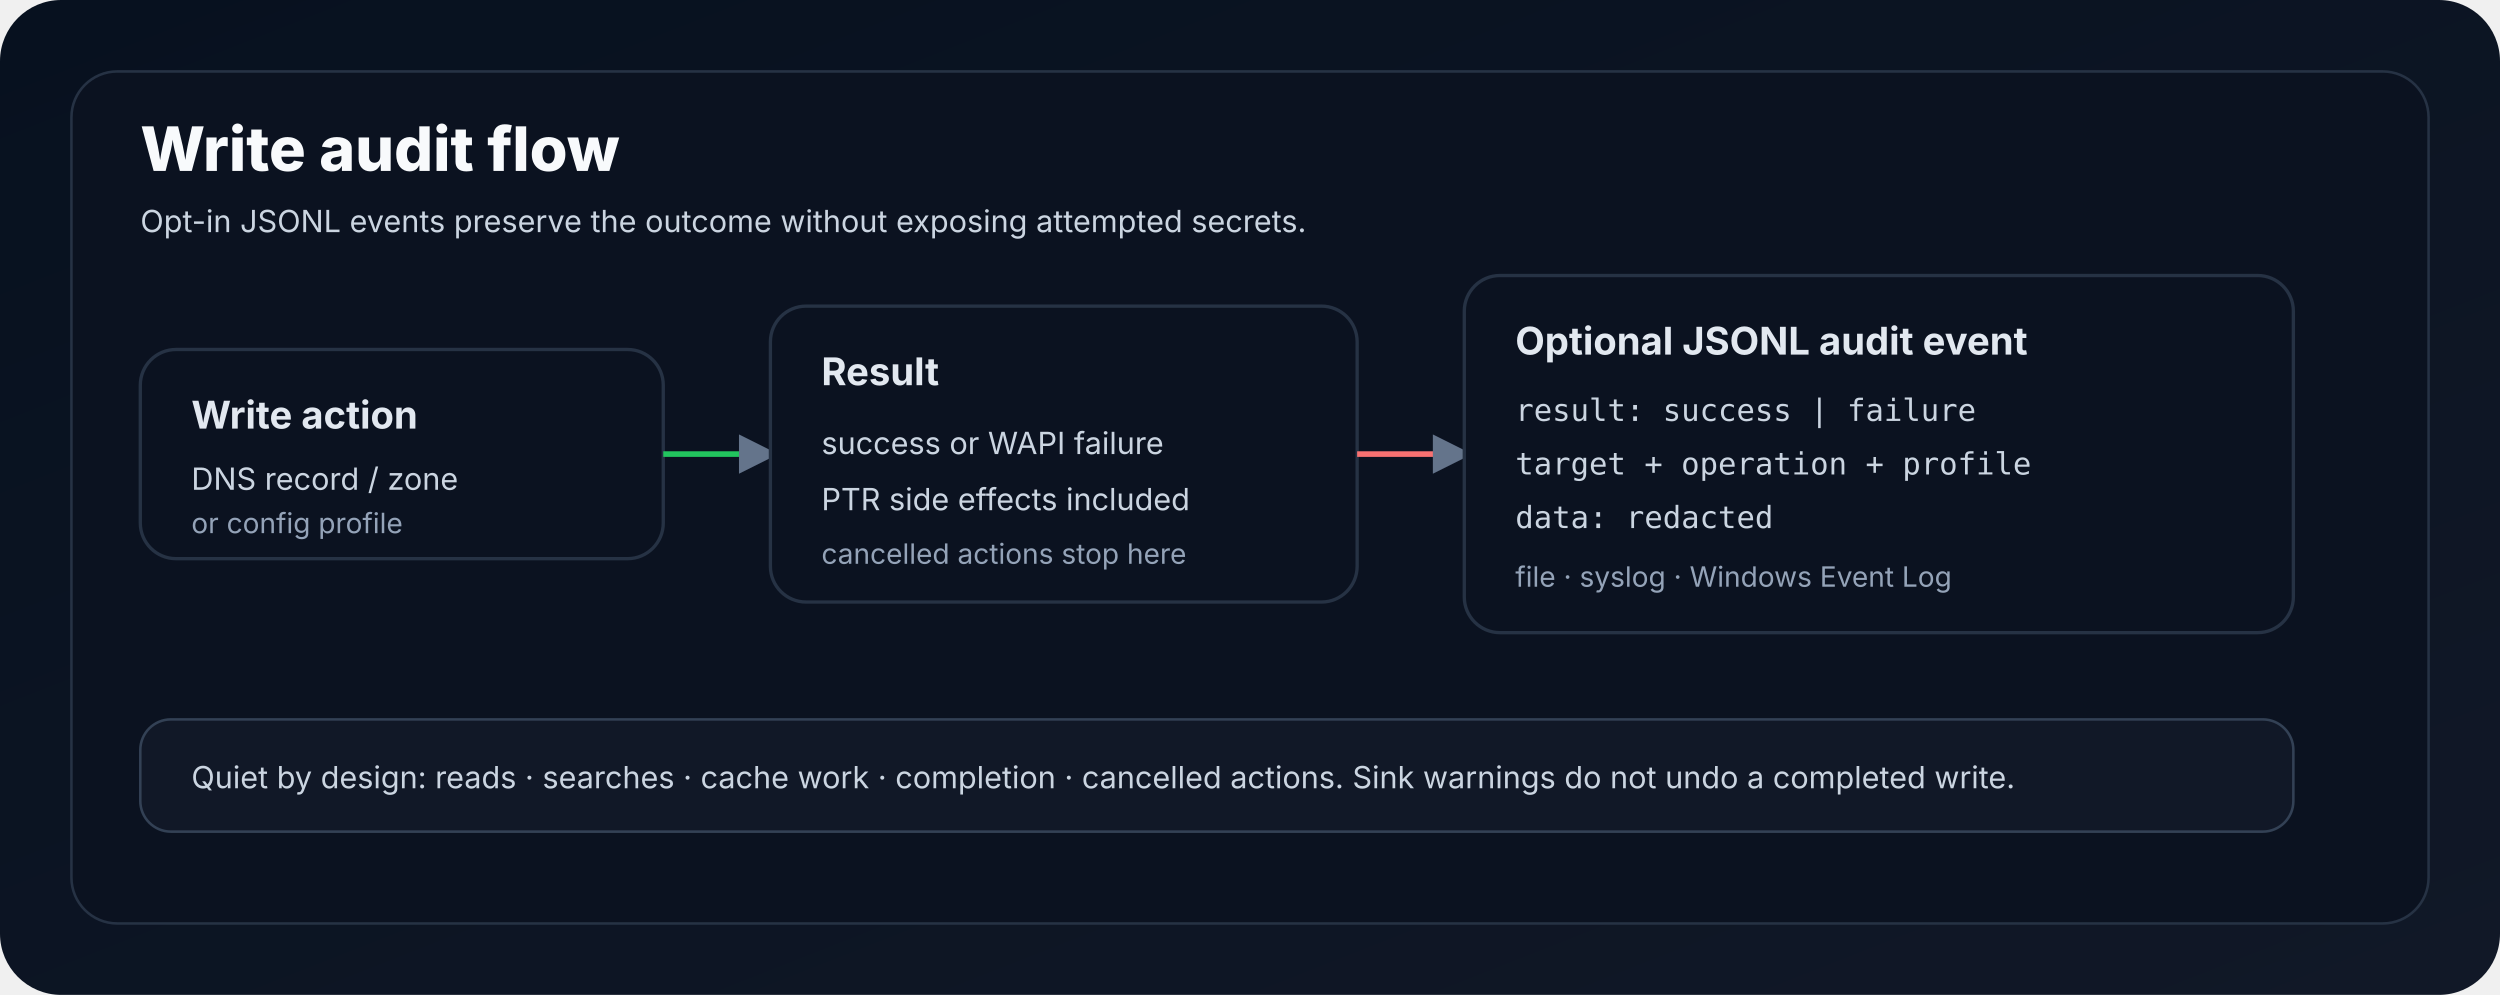
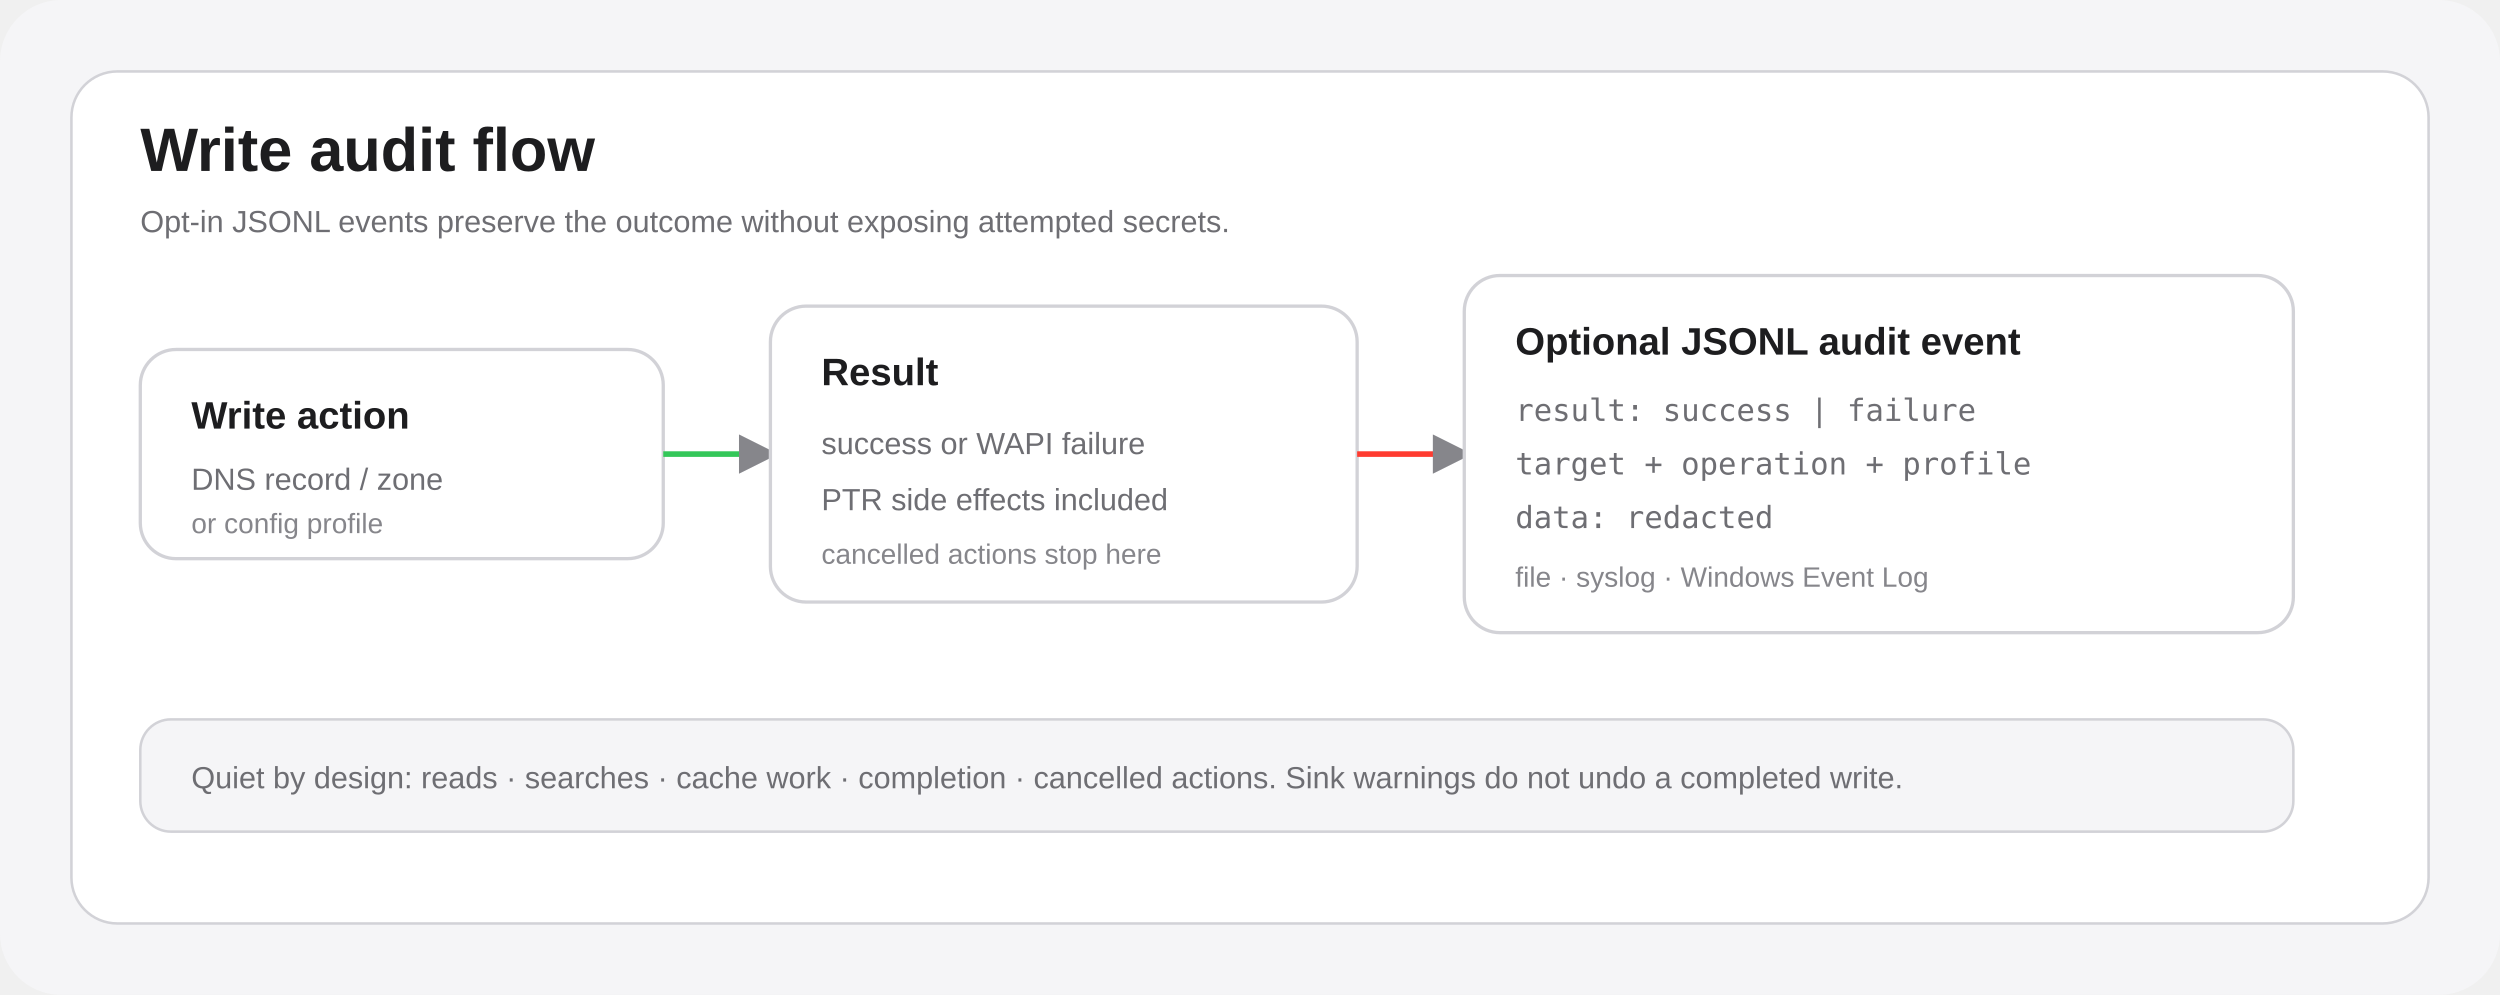
<svg xmlns="http://www.w3.org/2000/svg" width="980" height="390" viewBox="0 0 980 390" role="img" aria-labelledby="title desc">
  <defs>
    <linearGradient id="bg" x1="0" y1="0" x2="1" y2="1">
      <stop stop-color="#07111f" />
-       <stop offset="1" stop-color="#111827" />
+       <stop offset="1" stop-color="#f5f5f7" />
    </linearGradient>
    <marker id="a" viewBox="0 0 10 10" refX="8" refY="5" markerWidth="7" markerHeight="7" orient="auto">
-       <path d="M0 0 10 5 0 10z" fill="#64748b" />
+       <path d="M0 0 10 5 0 10z" fill="#86868b" />
    </marker>
-     <style>text{font-family:-apple-system,BlinkMacSystemFont,"Segoe UI",sans-serif}.mono{font-family:ui-monospace,SFMono-Regular,Menlo,Consolas,monospace}.h{fill:#f8fafc;font-size:24px;font-weight:800}.l{fill:#e2e8f0;font-size:15px;font-weight:700}.b{fill:#cbd5e1;font-size:12px}.s{fill:#94a3b8;font-size:11px}.card{fill:#0b1220;stroke:#263244;stroke-width:1.3}.line{fill:none;stroke-width:2.2;marker-end:url(#a)}</style>
+     <style>text{font-family:-apple-system,BlinkMacSystemFont,"SF Pro Display","SF Pro Text","Helvetica Neue",Arial,sans-serif}.mono{font-family:ui-monospace,SFMono-Regular,Menlo,Consolas,monospace}.h{fill:#1d1d1f;font-size:24px;font-weight:800}.l{fill:#1d1d1f;font-size:15px;font-weight:700}.b{fill:#6e6e73;font-size:12px}.s{fill:#86868b;font-size:11px}.card{fill:#ffffff;stroke:#d2d2d7;stroke-width:1.3}.line{fill:none;stroke-width:2.2;marker-end:url(#a)}</style>
  </defs>
-   <rect width="980" height="390" rx="24" fill="url(#bg)" />
-   <rect x="28" y="28" width="924" height="334" rx="18" fill="#0b1220" stroke="#263244" />
+   <rect width="980" height="390" rx="24" fill="#f5f5f7" />
+   <rect x="28" y="28" width="924" height="334" rx="18" fill="#ffffff" stroke="#d2d2d7" />
  <text x="55" y="67" class="h">Write audit flow</text>
  <text x="55" y="91" class="b">Opt-in JSONL events preserve the outcome without exposing attempted secrets.</text>
  <g transform="translate(55 137)">
-     <rect width="205" height="82" rx="14" class="card" stroke="#22c55e" />
+     <rect width="205" height="82" rx="14" class="card" stroke="#34c759" />
    <text x="20" y="31" class="l">Write action</text>
    <text x="20" y="55" class="b">DNS record / zone</text>
    <text x="20" y="72" class="s">or config profile</text>
  </g>
-   <path d="M260 178h42" class="line" stroke="#22c55e" />
+   <path d="M260 178h42" class="line" stroke="#34c759" />
  <g transform="translate(302 120)">
-     <rect width="230" height="116" rx="14" class="card" stroke="#38bdf8" />
+     <rect width="230" height="116" rx="14" class="card" stroke="#0071e3" />
    <text x="20" y="31" class="l">Result</text>
    <text x="20" y="58" class="b">success or WAPI failure</text>
    <text x="20" y="80" class="b">PTR side effects included</text>
    <text x="20" y="101" class="s">cancelled actions stop here</text>
  </g>
-   <path d="M532 178h42" class="line" stroke="#f87171" />
+   <path d="M532 178h42" class="line" stroke="#ff3b30" />
  <g transform="translate(574 108)">
-     <rect width="325" height="140" rx="14" class="card" stroke="#f87171" />
+     <rect width="325" height="140" rx="14" class="card" stroke="#ff3b30" />
    <text x="20" y="31" class="l">Optional JSONL audit event</text>
    <text x="20" y="57" class="mono b">result: success | failure</text>
    <text x="20" y="78" class="mono b">target + operation + profile</text>
    <text x="20" y="99" class="mono b">data: redacted</text>
    <text x="20" y="122" class="s">file · syslog · Windows Event Log</text>
  </g>
-   <rect x="55" y="282" width="844" height="44" rx="12" fill="#111827" stroke="#334155" />
+   <rect x="55" y="282" width="844" height="44" rx="12" fill="#f5f5f7" stroke="#d2d2d7" />
  <text x="75" y="309" class="b">Quiet by design: reads · searches · cache work · completion · cancelled actions. Sink warnings do not undo a completed write.</text>
</svg>
